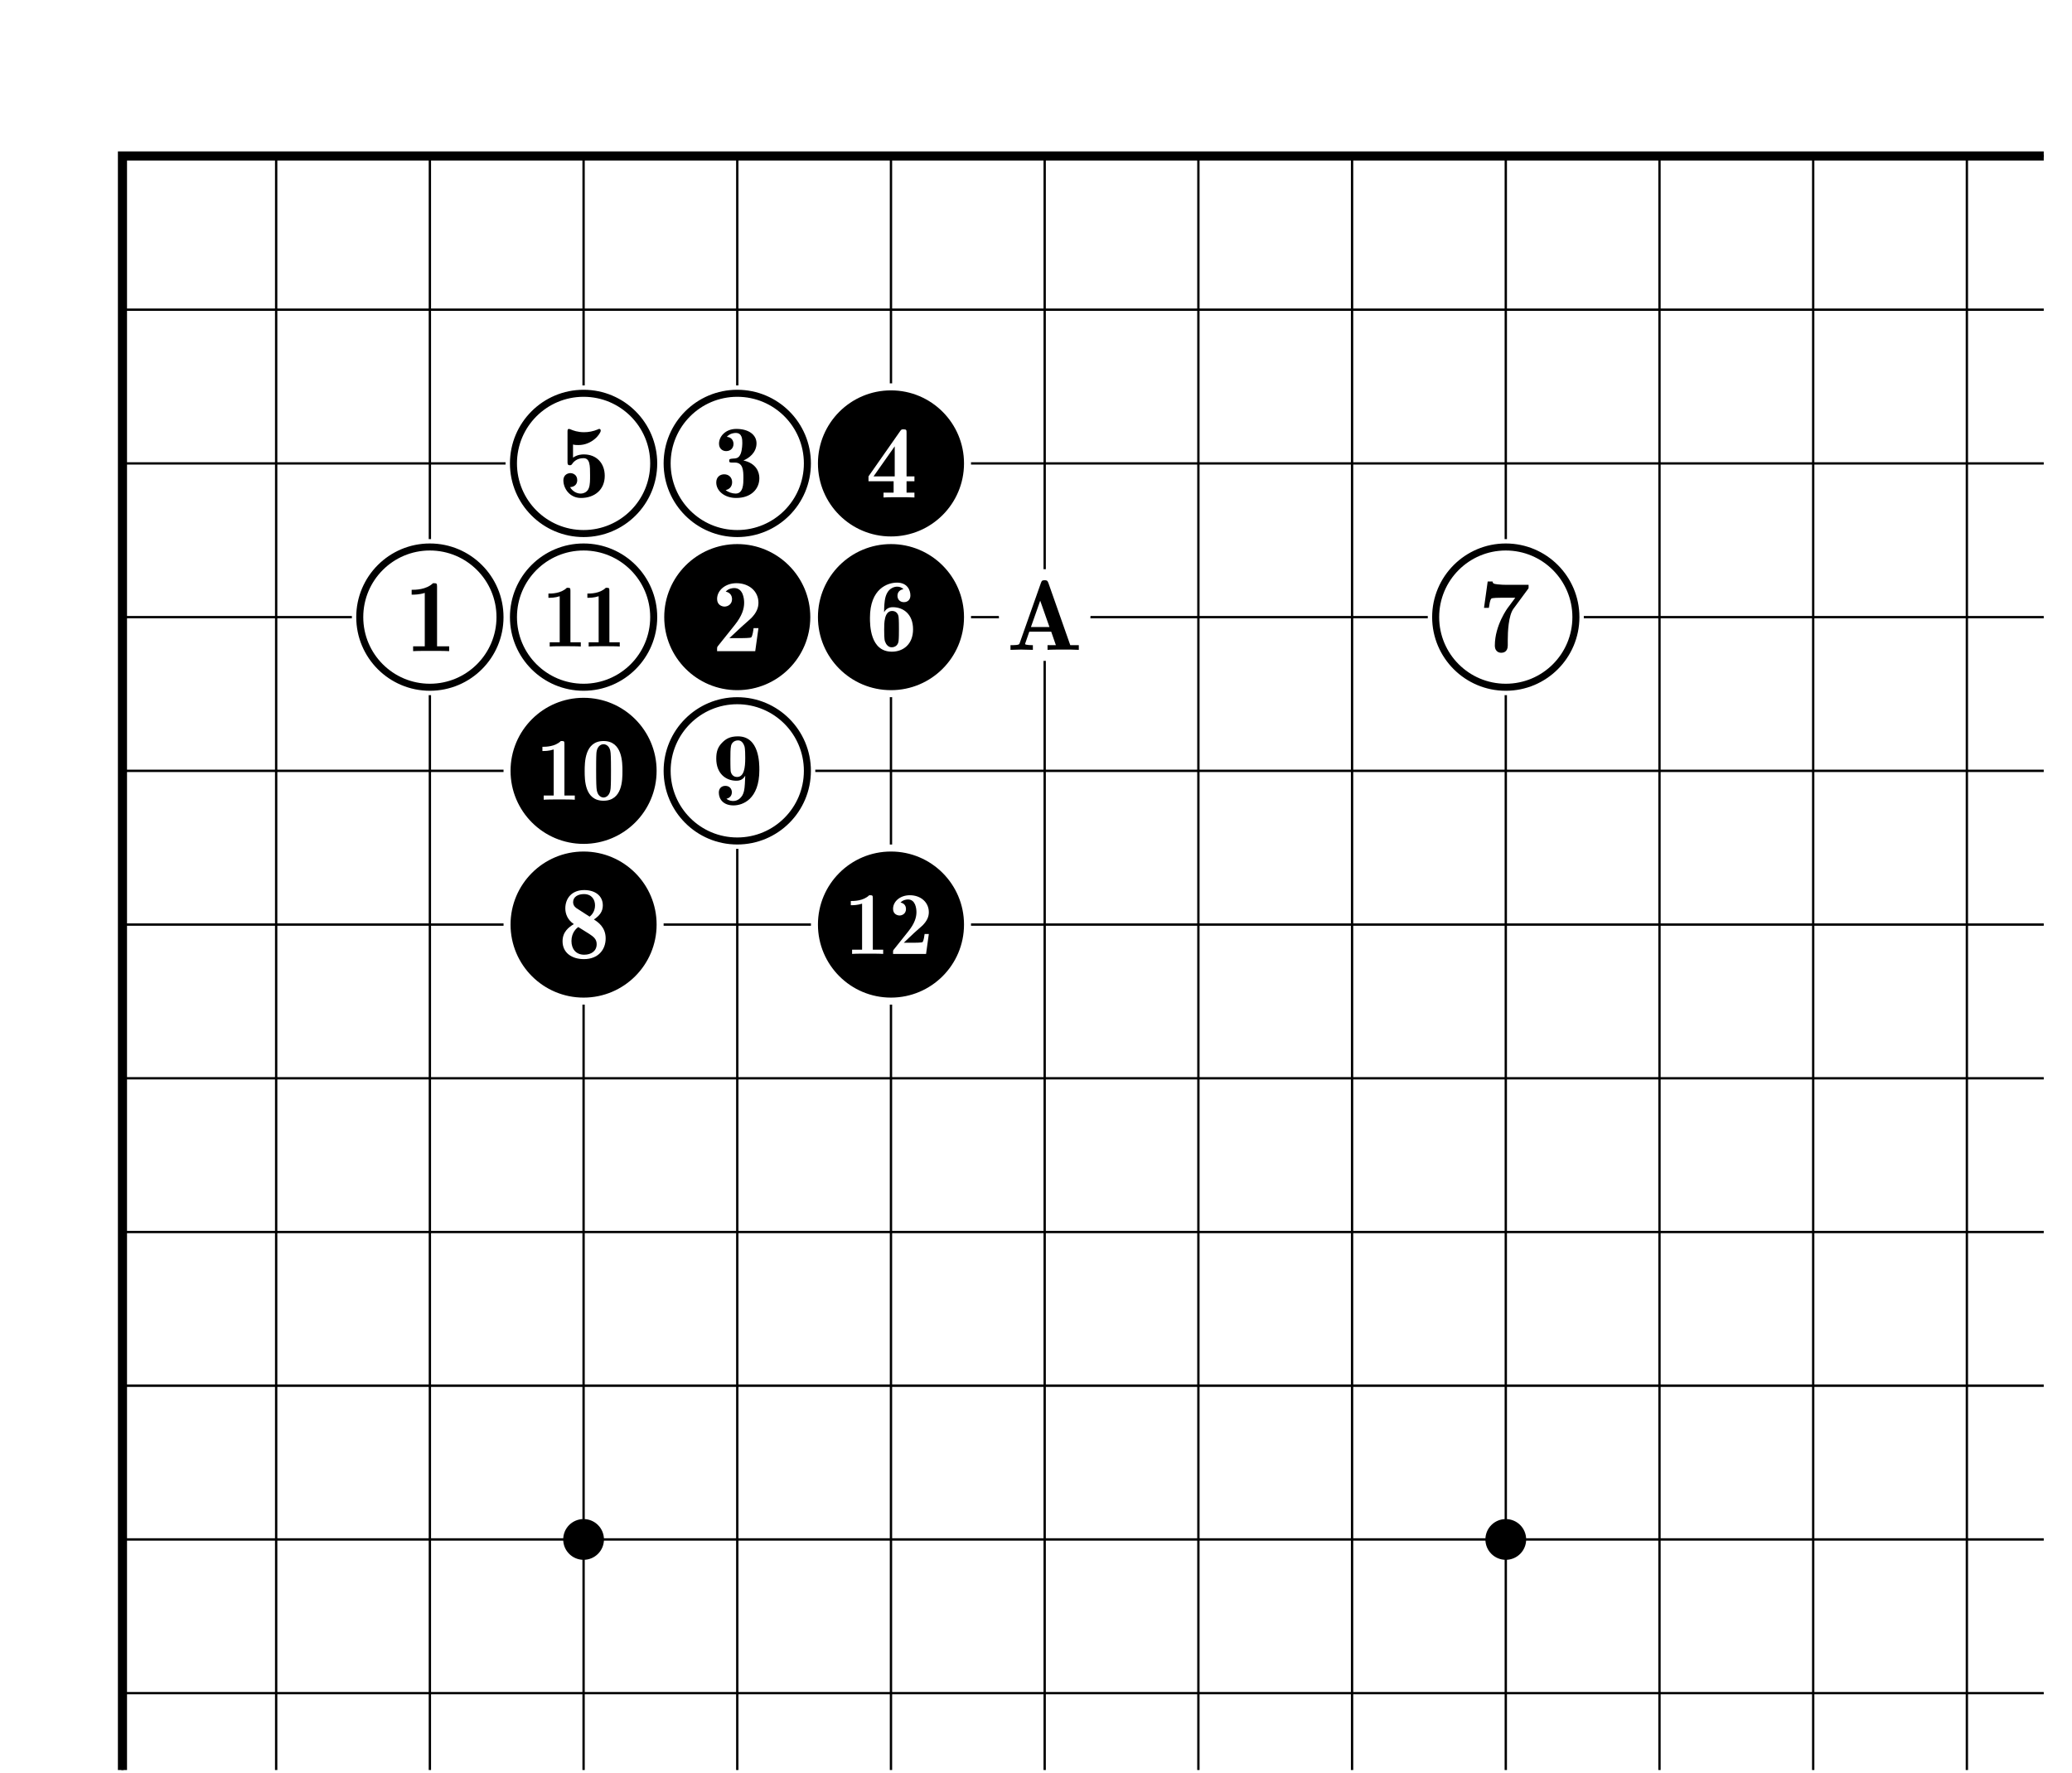
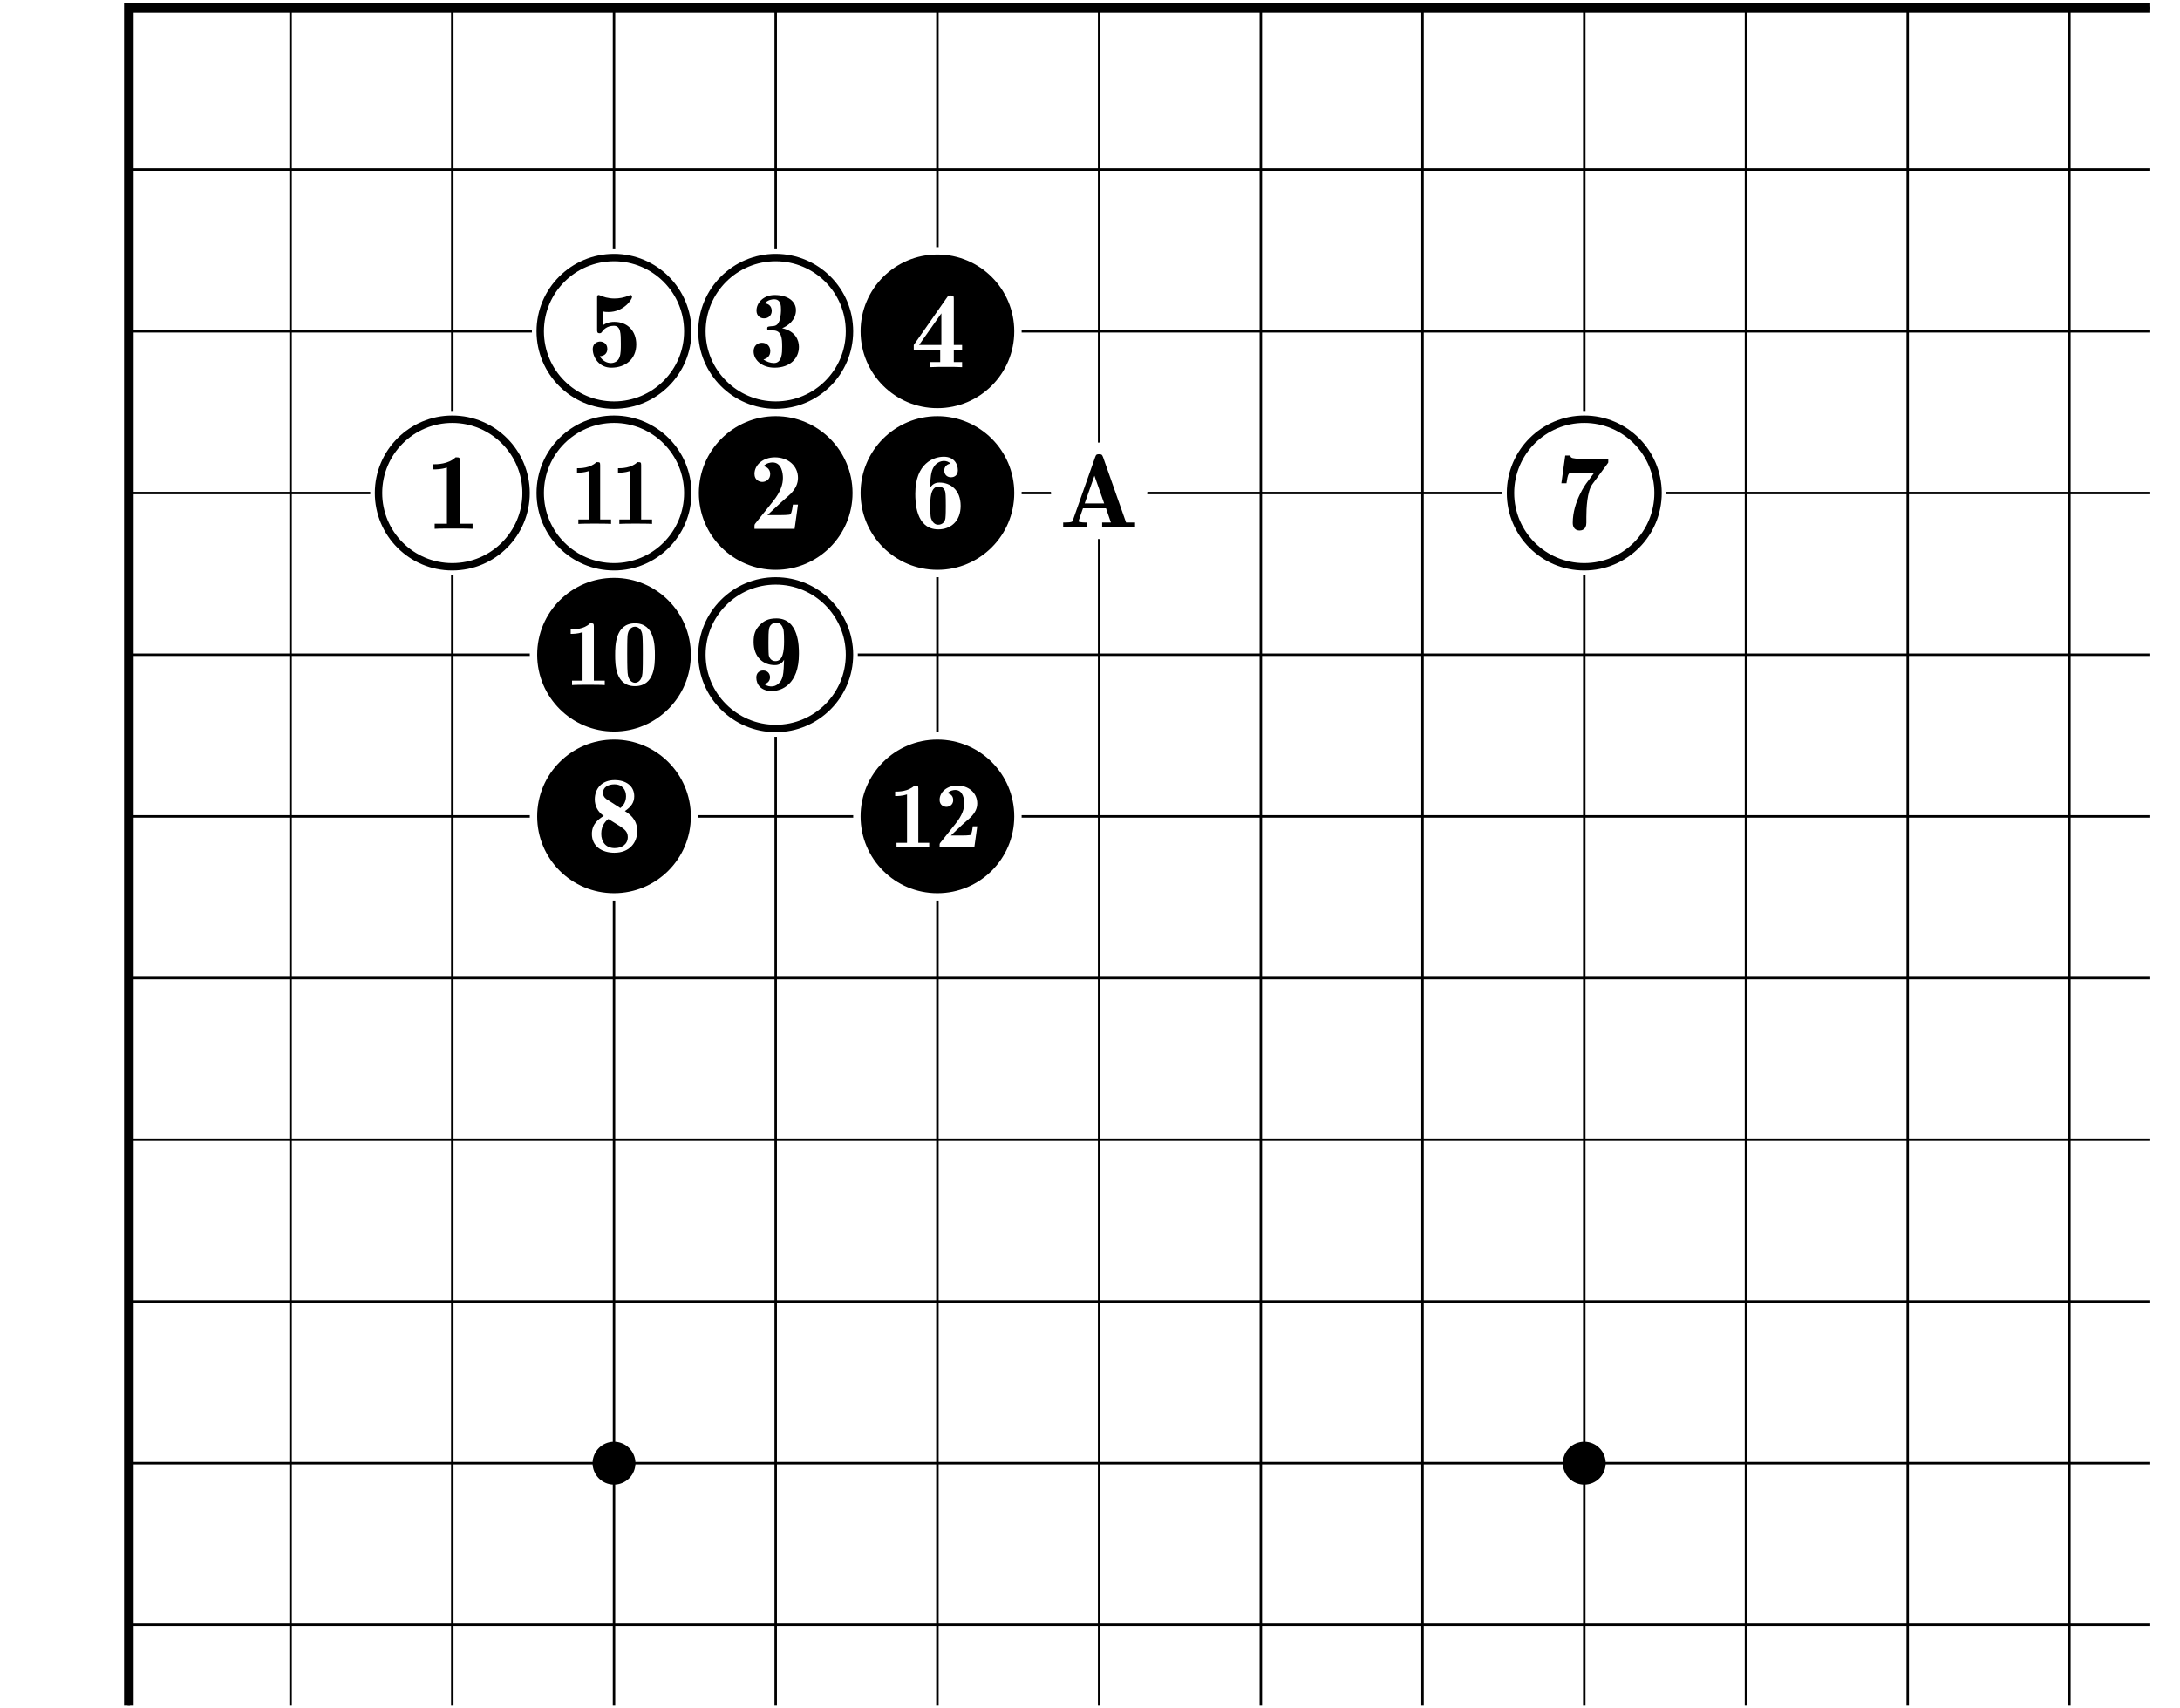
- <svg xmlns="http://www.w3.org/2000/svg" xmlns:xlink="http://www.w3.org/1999/xlink" width="353.065pt" height="301.984pt" viewBox="0 0 353.065 301.984">
+ <svg xmlns="http://www.w3.org/2000/svg" xmlns:xlink="http://www.w3.org/1999/xlink" width="353.065pt" height="276.555pt" viewBox="0 25.288 353.065 276.555">
  <defs>
    <g>
      <g id="glyph-0-0">
        <path d="M 7.047 0 L 7.047 -0.828 L 4.984 -0.828 L 4.984 -11.016 C 4.984 -11.578 4.906 -11.578 4.297 -11.578 C 3.125 -10.453 1.281 -10.453 0.656 -10.453 L 0.656 -9.625 C 1.109 -9.625 1.953 -9.625 2.891 -9.922 L 2.891 -0.828 L 0.906 -0.828 L 0.906 0 C 1.578 -0.047 3.188 -0.047 3.938 -0.047 C 4.703 -0.047 6.375 -0.047 7.047 0 Z M 7.047 0 " />
      </g>
      <g id="glyph-0-1">
        <path d="M 8.359 -3.578 C 8.359 -5.781 6.922 -7.234 4.812 -7.234 C 4.469 -7.234 3.734 -7.219 2.953 -6.688 L 2.953 -8.922 C 3.234 -8.844 3.344 -8.828 3.875 -8.828 C 6.281 -8.828 7.672 -10.812 7.672 -11.266 C 7.672 -11.391 7.641 -11.578 7.422 -11.578 C 7.375 -11.578 7.344 -11.578 7.203 -11.5 C 6.391 -11.156 5.578 -11.016 4.844 -11.016 C 3.766 -11.016 2.984 -11.297 2.5 -11.516 C 2.391 -11.547 2.328 -11.578 2.281 -11.578 C 2.016 -11.578 2.016 -11.359 2.016 -11.078 L 2.016 -5.984 C 2.016 -5.625 2.016 -5.391 2.422 -5.391 C 2.625 -5.391 2.688 -5.453 2.781 -5.578 C 2.969 -5.859 3.516 -6.594 4.734 -6.594 C 5.859 -6.594 5.859 -5.312 5.859 -3.672 C 5.859 -2.844 5.859 -2.062 5.656 -1.531 C 5.438 -0.844 4.797 -0.562 4.25 -0.562 C 3.625 -0.562 2.891 -0.906 2.453 -1.656 C 3.297 -1.703 3.672 -2.234 3.672 -2.844 C 3.672 -3.781 2.922 -4.047 2.5 -4.047 C 2.234 -4.047 1.312 -3.891 1.312 -2.812 C 1.312 -1.422 2.391 0.188 4.312 0.188 C 6.609 0.188 8.359 -1.203 8.359 -3.578 Z M 8.359 -3.578 " />
      </g>
      <g id="glyph-0-2">
        <path d="M 8.656 -3.344 C 8.656 -5.312 7.266 -6.172 6.656 -6.562 C 7.641 -7.234 8.172 -7.922 8.172 -8.969 C 8.172 -10.641 6.812 -11.578 5 -11.578 C 2.859 -11.578 1.781 -10.141 1.781 -8.453 C 1.781 -7.469 2.219 -6.453 3.234 -5.781 C 2.375 -5.25 1.312 -4.469 1.312 -2.859 C 1.312 -0.859 2.922 0.188 4.953 0.188 C 7.391 0.188 8.656 -1.422 8.656 -3.344 Z M 6.844 -8.969 C 6.844 -7.938 6.266 -7.312 5.922 -7.047 L 3.844 -8.391 C 3.641 -8.5 3.109 -8.844 3.109 -9.516 C 3.109 -10.453 3.984 -10.891 4.953 -10.891 C 6.297 -10.891 6.844 -9.938 6.844 -8.969 Z M 7.125 -2.359 C 7.125 -1.188 6.188 -0.562 5 -0.562 C 3.562 -0.562 2.828 -1.578 2.828 -2.891 C 2.828 -4.328 3.672 -5.047 3.984 -5.281 C 4.984 -4.641 5.016 -4.641 5.859 -4.109 C 6.531 -3.656 7.125 -3.266 7.125 -2.359 Z M 7.125 -2.359 " />
      </g>
      <g id="glyph-0-3">
        <path d="M 8.656 -3.188 C 8.656 -4.234 8.125 -5.719 5.938 -6.203 C 6.844 -6.562 8.172 -7.516 8.172 -9.125 C 8.172 -10.562 6.859 -11.578 4.734 -11.578 C 2.891 -11.578 1.781 -10.297 1.781 -9.062 C 1.781 -8.219 2.375 -7.797 3 -7.797 C 3.797 -7.797 4.25 -8.359 4.25 -9.016 C 4.25 -9.391 4.078 -10.141 3.109 -10.234 C 3.656 -10.828 4.344 -10.891 4.641 -10.891 C 5.734 -10.891 5.75 -9.797 5.75 -9.203 C 5.75 -9.078 5.75 -8.094 5.484 -7.375 C 5.172 -6.578 4.734 -6.547 4.078 -6.516 C 3.641 -6.469 3.516 -6.453 3.516 -6.156 C 3.516 -5.844 3.703 -5.844 4.016 -5.844 L 4.469 -5.844 C 5.875 -5.844 5.938 -4.531 5.938 -3.203 C 5.938 -2.25 5.938 -0.562 4.609 -0.562 C 4.031 -0.562 3.344 -0.797 2.906 -1.156 C 3.438 -1.25 4.016 -1.656 4.016 -2.5 C 4.016 -3.297 3.453 -3.844 2.672 -3.844 C 1.922 -3.844 1.312 -3.359 1.312 -2.453 C 1.312 -1.031 2.703 0.188 4.703 0.188 C 7.25 0.188 8.656 -1.344 8.656 -3.188 Z M 8.656 -3.188 " />
      </g>
      <g id="glyph-0-4">
        <path d="M 8.359 -3.922 L 7.531 -3.922 C 7.484 -3.5 7.359 -2.641 7.141 -2.359 C 7.062 -2.219 5.531 -2.219 5.531 -2.219 L 3.406 -2.219 C 3.891 -2.641 5.016 -3.75 5.5 -4.172 C 5.859 -4.516 6.781 -5.281 7.125 -5.625 C 8 -6.516 8.359 -7.344 8.359 -8.25 C 8.359 -10.188 6.781 -11.578 4.609 -11.578 C 2.734 -11.578 1.312 -10.375 1.312 -8.891 C 1.312 -7.859 2.156 -7.594 2.578 -7.594 C 3.141 -7.594 3.859 -7.984 3.859 -8.859 C 3.859 -9.594 3.391 -10.031 2.781 -10.141 C 3.25 -10.672 3.922 -10.75 4.234 -10.75 C 5.734 -10.75 5.922 -8.969 5.922 -8.25 C 5.922 -7.25 5.594 -6.031 4.281 -4.406 L 1.484 -0.906 C 1.312 -0.688 1.312 -0.656 1.312 -0.312 L 1.312 0 L 7.812 0 Z M 8.359 -3.922 " />
      </g>
      <g id="glyph-0-5">
        <path d="M 8.656 -5.844 C 8.656 -7 8.656 -11.578 5 -11.578 C 3.609 -11.578 2.922 -11.109 2.359 -10.547 C 1.562 -9.766 1.312 -8.953 1.312 -7.781 C 1.312 -5.234 2.938 -4.016 4.734 -4.016 C 5.016 -4.016 5.797 -4.031 6.25 -4.875 C 6.219 -4.422 6.219 -3.969 6.188 -3.5 C 6.125 -2.438 6.016 -1.984 5.75 -1.5 C 5.547 -1.188 5.062 -0.562 4.203 -0.562 C 4.047 -0.562 3.453 -0.578 3.047 -0.953 C 3.562 -1.047 3.969 -1.438 3.969 -2.047 C 3.969 -2.656 3.562 -3.141 2.859 -3.141 C 2.234 -3.141 1.75 -2.734 1.75 -2 C 1.75 -0.844 2.547 0.188 4.25 0.188 C 5.797 0.188 8.656 -0.828 8.656 -5.844 Z M 6.25 -7.891 C 6.25 -6.25 6.062 -4.656 4.859 -4.656 C 4.172 -4.656 3.844 -5.172 3.766 -5.656 C 3.719 -6.125 3.719 -7.406 3.719 -7.688 C 3.719 -8.547 3.719 -9.469 3.828 -9.938 C 3.891 -10.312 4.234 -10.891 5.047 -10.891 C 5.672 -10.891 5.984 -10.297 6.125 -9.859 C 6.141 -9.797 6.25 -9.5 6.25 -7.891 Z M 6.25 -7.891 " />
      </g>
      <g id="glyph-0-6">
        <path d="M 8.484 0 L 8.484 -0.828 L 7.141 -0.828 L 7.141 -2.766 L 8.484 -2.766 L 8.484 -3.594 L 7.141 -3.594 L 7.141 -11.031 C 7.141 -11.484 7.125 -11.609 6.641 -11.609 C 6.344 -11.609 6.266 -11.609 6.078 -11.344 L 0.656 -3.594 L 0.656 -2.766 L 4.938 -2.766 L 4.938 -0.828 L 3.219 -0.828 L 3.219 0 C 3.844 -0.047 5.281 -0.047 5.984 -0.047 C 6.703 -0.047 7.797 -0.047 8.484 0 Z M 5.125 -3.594 L 1.516 -3.594 L 5.125 -8.719 Z M 5.125 -3.594 " />
      </g>
      <g id="glyph-0-7">
        <path d="M 8.656 -3.625 C 8.656 -6.219 6.984 -7.391 5.219 -7.391 C 4.984 -7.391 4.188 -7.391 3.719 -6.531 C 3.719 -6.609 3.719 -7.688 3.844 -8.547 C 4.156 -10.703 5.531 -10.891 5.953 -10.891 C 6.328 -10.891 6.75 -10.766 7.016 -10.453 C 6.547 -10.406 6 -10.062 6 -9.344 C 6 -8.734 6.406 -8.25 7.094 -8.25 C 7.734 -8.25 8.203 -8.656 8.203 -9.391 C 8.203 -10.344 7.641 -11.578 5.922 -11.578 C 4.344 -11.578 1.312 -10.578 1.312 -5.594 C 1.312 -4.422 1.312 0.188 5.047 0.188 C 6.969 0.188 8.656 -1.062 8.656 -3.625 Z M 6.25 -3.703 C 6.25 -3.031 6.25 -2.156 6.188 -1.625 C 6.109 -0.969 5.656 -0.562 5 -0.562 C 4.422 -0.562 4.047 -1.062 3.875 -1.562 C 3.734 -1.922 3.734 -3 3.734 -3.609 C 3.734 -4.656 3.734 -6.75 5.094 -6.75 C 5.75 -6.75 6.125 -6.281 6.188 -5.734 C 6.25 -5.266 6.25 -4.109 6.25 -3.703 Z M 6.25 -3.703 " />
      </g>
      <g id="glyph-0-8">
        <path d="M 8.25 -10.906 L 8.25 -11.391 L 4.391 -11.391 C 4.188 -11.391 3.438 -11.406 2.969 -11.469 C 2.188 -11.547 2.156 -11.688 2.109 -11.953 L 1.281 -11.953 L 0.656 -7.469 L 1.484 -7.469 C 1.578 -8.062 1.656 -8.75 1.891 -9.031 C 1.984 -9.188 3.359 -9.188 3.609 -9.188 L 5.984 -9.188 L 4.766 -7.547 C 4.703 -7.484 2.5 -4.516 2.5 -1.062 C 2.5 0.188 3.469 0.188 3.594 0.188 C 3.875 0.188 4.703 0.109 4.703 -1.062 L 4.703 -2 C 4.703 -3.328 4.812 -6.141 5.672 -7.312 L 8.078 -10.578 C 8.25 -10.766 8.25 -10.812 8.25 -10.906 Z M 8.25 -10.906 " />
      </g>
      <g id="glyph-1-0">
        <path d="M 6.078 0 L 6.078 -0.719 L 4.312 -0.719 L 4.312 -9.516 C 4.312 -10 4.234 -10 3.703 -10 C 2.703 -9.016 1.094 -9.016 0.562 -9.016 L 0.562 -8.297 C 0.969 -8.297 1.672 -8.297 2.484 -8.562 L 2.484 -0.719 L 0.781 -0.719 L 0.781 0 C 1.359 -0.047 2.75 -0.047 3.406 -0.047 C 4.062 -0.047 5.5 -0.047 6.078 0 Z M 6.078 0 " />
      </g>
      <g id="glyph-1-1">
        <path d="M 7.562 -4.875 C 7.562 -6.312 7.562 -10 4.344 -10 C 1.125 -10 1.125 -6.344 1.125 -4.875 C 1.125 -3.406 1.125 0.172 4.328 0.172 C 7.562 0.172 7.562 -3.391 7.562 -4.875 Z M 5.609 -5.047 C 5.609 -4.047 5.609 -2.656 5.547 -1.922 C 5.438 -0.594 4.656 -0.375 4.344 -0.375 C 4.062 -0.375 3.234 -0.547 3.141 -2 C 3.078 -2.781 3.078 -4.531 3.078 -5.031 C 3.078 -5.703 3.078 -7.281 3.125 -7.938 C 3.25 -9.406 4.188 -9.453 4.328 -9.453 C 4.734 -9.453 5.453 -9.188 5.547 -7.953 C 5.609 -7.266 5.609 -5.594 5.609 -5.047 Z M 5.609 -5.047 " />
      </g>
      <g id="glyph-1-2">
        <path d="M 7.219 -3.391 L 6.5 -3.391 C 6.453 -3.016 6.344 -2.281 6.172 -2.031 C 6.094 -1.906 4.781 -1.906 4.781 -1.906 L 2.953 -1.906 C 3.359 -2.281 4.328 -3.234 4.75 -3.609 C 5.047 -3.891 5.844 -4.562 6.156 -4.859 C 6.906 -5.625 7.219 -6.328 7.219 -7.109 C 7.219 -8.797 5.844 -10 3.984 -10 C 2.359 -10 1.125 -8.969 1.125 -7.672 C 1.125 -6.781 1.859 -6.547 2.234 -6.547 C 2.719 -6.547 3.328 -6.891 3.328 -7.641 C 3.328 -8.281 2.938 -8.656 2.391 -8.75 C 2.812 -9.203 3.391 -9.281 3.656 -9.281 C 4.953 -9.281 5.109 -7.734 5.109 -7.109 C 5.109 -6.266 4.828 -5.203 3.688 -3.797 L 1.281 -0.781 C 1.125 -0.594 1.125 -0.562 1.125 -0.281 L 1.125 0 L 6.75 0 Z M 7.219 -3.391 " />
      </g>
      <g id="glyph-2-0">
        <path d="M 12.234 0 L 12.234 -0.797 L 10.781 -0.797 L 7.047 -11.406 C 6.891 -11.844 6.719 -11.859 6.422 -11.859 C 6.109 -11.859 5.922 -11.859 5.781 -11.406 L 2.172 -1.188 C 2.094 -0.938 2.078 -0.891 1.578 -0.828 C 1.234 -0.797 0.844 -0.797 0.594 -0.797 L 0.594 0 L 2.391 -0.047 L 4.406 0 L 4.406 -0.797 C 4.266 -0.797 3.078 -0.797 3.078 -1 L 3.141 -1.203 L 3.797 -3.094 L 7.531 -3.094 L 8.328 -0.797 L 6.906 -0.797 L 6.906 0 C 7.531 -0.047 9 -0.047 9.688 -0.047 C 10.344 -0.047 11.625 -0.047 12.234 0 Z M 7.234 -3.891 L 4.078 -3.891 L 5.656 -8.375 Z M 7.234 -3.891 " />
      </g>
    </g>
    <clipPath id="clip-0">
      <path clip-rule="nonzero" d="M 19 24 L 348.25 24 L 348.25 301.574 L 19 301.574 Z M 19 24 " />
    </clipPath>
    <clipPath id="clip-1">
      <path clip-rule="nonzero" d="M 20 26 L 348.25 26 L 348.25 301.574 L 20 301.574 Z M 20 26 " />
    </clipPath>
    <clipPath id="clip-2">
      <path clip-rule="nonzero" d="M 19 25 L 348.25 25 L 348.25 301.574 L 19 301.574 Z M 19 25 " />
    </clipPath>
  </defs>
  <g clip-path="url(#clip-0)">
    <path fill="none" stroke-width="0.12" stroke-linecap="butt" stroke-linejoin="miter" stroke="rgb(0%, 0%, 0%)" stroke-opacity="1" stroke-dasharray="0 1.993" stroke-miterlimit="10" d="M -0.002 -0.001 L 472.684 472.681 " transform="matrix(0.997359, 0, 0, -0.997359, 20.86874, 498.003)" />
  </g>
  <g clip-path="url(#clip-1)">
    <path fill="none" stroke-width="0.399" stroke-linecap="butt" stroke-linejoin="miter" stroke="rgb(0%, 0%, 0%)" stroke-opacity="1" stroke-miterlimit="10" d="M -0.002 -0.001 L 472.684 -0.001 M -0.002 26.26 L 472.684 26.26 M -0.002 52.521 L 472.684 52.521 M -0.002 78.778 L 472.684 78.778 M -0.002 105.038 L 472.684 105.038 M -0.002 131.299 L 472.684 131.299 M -0.002 157.56 L 472.684 157.56 M -0.002 183.821 L 472.684 183.821 M -0.002 210.077 L 472.684 210.077 M -0.002 236.338 L 472.684 236.338 M -0.002 262.599 L 472.684 262.599 M -0.002 288.86 L 472.684 288.86 M -0.002 315.117 L 472.684 315.117 M -0.002 341.377 L 472.684 341.377 M -0.002 367.638 L 472.684 367.638 M -0.002 393.899 L 472.684 393.899 M -0.002 420.156 L 472.684 420.156 M -0.002 446.417 L 472.684 446.417 M -0.002 472.677 L 472.684 472.677 M -0.002 -0.001 L -0.002 472.681 M 26.259 -0.001 L 26.259 472.681 M 52.52 -0.001 L 52.52 472.681 M 78.781 -0.001 L 78.781 472.681 M 105.038 -0.001 L 105.038 472.681 M 131.298 -0.001 L 131.298 472.681 M 157.559 -0.001 L 157.559 472.681 M 183.82 -0.001 L 183.82 472.681 M 210.077 -0.001 L 210.077 472.681 M 236.338 -0.001 L 236.338 472.681 M 262.598 -0.001 L 262.598 472.681 M 288.859 -0.001 L 288.859 472.681 M 315.116 -0.001 L 315.116 472.681 M 341.377 -0.001 L 341.377 472.681 M 367.637 -0.001 L 367.637 472.681 M 393.898 -0.001 L 393.898 472.681 M 420.155 -0.001 L 420.155 472.681 M 446.416 -0.001 L 446.416 472.681 M 472.677 -0.001 L 472.677 472.681 " transform="matrix(0.997359, 0, 0, -0.997359, 20.86874, 498.003)" />
  </g>
  <g clip-path="url(#clip-2)">
    <path fill="none" stroke-width="1.559" stroke-linecap="square" stroke-linejoin="miter" stroke="rgb(0%, 0%, 0%)" stroke-opacity="1" stroke-miterlimit="10" d="M -0.002 -0.001 L 472.684 -0.001 M -0.002 472.673 L 472.684 472.673 M -0.002 -0.001 L -0.002 472.681 M 472.673 -0.001 L 472.673 472.681 " transform="matrix(0.997359, 0, 0, -0.997359, 20.86874, 498.003)" />
  </g>
  <path fill-rule="nonzero" fill="rgb(0%, 0%, 0%)" fill-opacity="1" stroke-width="0.399" stroke-linecap="butt" stroke-linejoin="miter" stroke="rgb(0%, 0%, 0%)" stroke-opacity="1" stroke-miterlimit="10" d="M 239.62 236.338 C 239.62 238.152 238.151 239.62 236.338 239.62 C 234.524 239.62 233.055 238.152 233.055 236.338 C 233.055 234.525 234.524 233.056 236.338 233.056 C 238.151 233.056 239.62 234.525 239.62 236.338 Z M 239.62 236.338 " transform="matrix(0.997359, 0, 0, -0.997359, 20.86874, 498.003)" />
  <path fill-rule="nonzero" fill="rgb(0%, 0%, 0%)" fill-opacity="1" stroke-width="0.399" stroke-linecap="butt" stroke-linejoin="miter" stroke="rgb(0%, 0%, 0%)" stroke-opacity="1" stroke-miterlimit="10" d="M 82.063 393.899 C 82.063 395.708 80.59 397.181 78.781 397.181 C 76.967 397.181 75.499 395.708 75.499 393.899 C 75.499 392.086 76.967 390.617 78.781 390.617 C 80.59 390.617 82.063 392.086 82.063 393.899 Z M 82.063 393.899 " transform="matrix(0.997359, 0, 0, -0.997359, 20.86874, 498.003)" />
  <path fill-rule="nonzero" fill="rgb(0%, 0%, 0%)" fill-opacity="1" stroke-width="0.399" stroke-linecap="butt" stroke-linejoin="miter" stroke="rgb(0%, 0%, 0%)" stroke-opacity="1" stroke-miterlimit="10" d="M 82.063 393.899 C 82.063 395.708 80.59 397.181 78.781 397.181 C 76.967 397.181 75.499 395.708 75.499 393.899 C 75.499 392.086 76.967 390.617 78.781 390.617 C 80.59 390.617 82.063 392.086 82.063 393.899 Z M 82.063 393.899 " transform="matrix(0.997359, 0, 0, -0.997359, 20.86874, 498.003)" />
  <path fill-rule="nonzero" fill="rgb(0%, 0%, 0%)" fill-opacity="1" stroke-width="0.399" stroke-linecap="butt" stroke-linejoin="miter" stroke="rgb(0%, 0%, 0%)" stroke-opacity="1" stroke-miterlimit="10" d="M 82.063 236.338 C 82.063 238.152 80.59 239.62 78.781 239.62 C 76.967 239.62 75.499 238.152 75.499 236.338 C 75.499 234.525 76.967 233.056 78.781 233.056 C 80.59 233.056 82.063 234.525 82.063 236.338 Z M 82.063 236.338 " transform="matrix(0.997359, 0, 0, -0.997359, 20.86874, 498.003)" />
  <path fill-rule="nonzero" fill="rgb(0%, 0%, 0%)" fill-opacity="1" stroke-width="0.399" stroke-linecap="butt" stroke-linejoin="miter" stroke="rgb(0%, 0%, 0%)" stroke-opacity="1" stroke-miterlimit="10" d="M 239.62 393.899 C 239.62 395.708 238.151 397.181 236.338 397.181 C 234.524 397.181 233.055 395.708 233.055 393.899 C 233.055 392.086 234.524 390.617 236.338 390.617 C 238.151 390.617 239.62 392.086 239.62 393.899 Z M 239.62 393.899 " transform="matrix(0.997359, 0, 0, -0.997359, 20.86874, 498.003)" />
  <path fill-rule="nonzero" fill="rgb(100%, 100%, 100%)" fill-opacity="1" stroke-width="0.399" stroke-linecap="butt" stroke-linejoin="miter" stroke="rgb(100%, 100%, 100%)" stroke-opacity="1" stroke-miterlimit="10" d="M 118.17 393.899 C 118.17 401.149 112.291 407.027 105.038 407.027 C 97.788 407.027 91.909 401.149 91.909 393.899 C 91.909 386.645 97.788 380.767 105.038 380.767 C 112.291 380.767 118.17 386.645 118.17 393.899 Z M 118.17 393.899 " transform="matrix(0.997359, 0, 0, -0.997359, 20.86874, 498.003)" />
  <path fill-rule="nonzero" fill="rgb(0%, 0%, 0%)" fill-opacity="1" stroke-width="1.2" stroke-linecap="butt" stroke-linejoin="miter" stroke="rgb(100%, 100%, 100%)" stroke-opacity="1" stroke-miterlimit="10" d="M 118.115 393.899 C 118.115 401.121 112.26 406.976 105.038 406.976 C 97.815 406.976 91.96 401.121 91.96 393.899 C 91.96 386.673 97.815 380.821 105.038 380.821 C 112.26 380.821 118.115 386.673 118.115 393.899 Z M 118.115 393.899 " transform="matrix(0.997359, 0, 0, -0.997359, 20.86874, 498.003)" />
  <path fill-rule="nonzero" fill="rgb(100%, 100%, 100%)" fill-opacity="1" stroke-width="0.399" stroke-linecap="butt" stroke-linejoin="miter" stroke="rgb(100%, 100%, 100%)" stroke-opacity="1" stroke-miterlimit="10" d="M 144.427 420.156 C 144.427 427.409 138.552 433.288 131.298 433.288 C 124.049 433.288 118.17 427.409 118.17 420.156 C 118.17 412.906 124.049 407.027 131.298 407.027 C 138.552 407.027 144.427 412.906 144.427 420.156 Z M 144.427 420.156 " transform="matrix(0.997359, 0, 0, -0.997359, 20.86874, 498.003)" />
  <path fill-rule="nonzero" fill="rgb(0%, 0%, 0%)" fill-opacity="1" stroke-width="1.2" stroke-linecap="butt" stroke-linejoin="miter" stroke="rgb(100%, 100%, 100%)" stroke-opacity="1" stroke-miterlimit="10" d="M 144.376 420.156 C 144.376 427.378 138.521 433.233 131.298 433.233 C 124.076 433.233 118.221 427.378 118.221 420.156 C 118.221 412.934 124.076 407.078 131.298 407.078 C 138.521 407.078 144.376 412.934 144.376 420.156 Z M 144.376 420.156 " transform="matrix(0.997359, 0, 0, -0.997359, 20.86874, 498.003)" />
  <path fill-rule="nonzero" fill="rgb(100%, 100%, 100%)" fill-opacity="1" stroke-width="0.399" stroke-linecap="butt" stroke-linejoin="miter" stroke="rgb(100%, 100%, 100%)" stroke-opacity="1" stroke-miterlimit="10" d="M 91.909 341.377 C 91.909 348.631 86.03 354.506 78.781 354.506 C 71.527 354.506 65.648 348.631 65.648 341.377 C 65.648 334.128 71.527 328.249 78.781 328.249 C 86.03 328.249 91.909 334.128 91.909 341.377 Z M 91.909 341.377 " transform="matrix(0.997359, 0, 0, -0.997359, 20.86874, 498.003)" />
  <path fill-rule="nonzero" fill="rgb(0%, 0%, 0%)" fill-opacity="1" stroke-width="1.2" stroke-linecap="butt" stroke-linejoin="miter" stroke="rgb(100%, 100%, 100%)" stroke-opacity="1" stroke-miterlimit="10" d="M 91.858 341.377 C 91.858 348.6 86.003 354.455 78.781 354.455 C 71.559 354.455 65.703 348.6 65.703 341.377 C 65.703 334.155 71.559 328.3 78.781 328.3 C 86.003 328.3 91.858 334.155 91.858 341.377 Z M 91.858 341.377 " transform="matrix(0.997359, 0, 0, -0.997359, 20.86874, 498.003)" />
  <path fill-rule="nonzero" fill="rgb(100%, 100%, 100%)" fill-opacity="1" stroke-width="0.399" stroke-linecap="butt" stroke-linejoin="miter" stroke="rgb(100%, 100%, 100%)" stroke-opacity="1" stroke-miterlimit="10" d="M 144.427 393.899 C 144.427 401.149 138.552 407.027 131.298 407.027 C 124.049 407.027 118.17 401.149 118.17 393.899 C 118.17 386.645 124.049 380.767 131.298 380.767 C 138.552 380.767 144.427 386.645 144.427 393.899 Z M 144.427 393.899 " transform="matrix(0.997359, 0, 0, -0.997359, 20.86874, 498.003)" />
  <path fill-rule="nonzero" fill="rgb(0%, 0%, 0%)" fill-opacity="1" stroke-width="1.2" stroke-linecap="butt" stroke-linejoin="miter" stroke="rgb(100%, 100%, 100%)" stroke-opacity="1" stroke-miterlimit="10" d="M 144.376 393.899 C 144.376 401.121 138.521 406.976 131.298 406.976 C 124.076 406.976 118.221 401.121 118.221 393.899 C 118.221 386.673 124.076 380.821 131.298 380.821 C 138.521 380.821 144.376 386.673 144.376 393.899 Z M 144.376 393.899 " transform="matrix(0.997359, 0, 0, -0.997359, 20.86874, 498.003)" />
  <path fill-rule="nonzero" fill="rgb(100%, 100%, 100%)" fill-opacity="1" stroke-width="0.399" stroke-linecap="butt" stroke-linejoin="miter" stroke="rgb(100%, 100%, 100%)" stroke-opacity="1" stroke-miterlimit="10" d="M 91.909 367.638 C 91.909 374.888 86.03 380.767 78.781 380.767 C 71.527 380.767 65.648 374.888 65.648 367.638 C 65.648 360.385 71.527 354.506 78.781 354.506 C 86.03 354.506 91.909 360.385 91.909 367.638 Z M 91.909 367.638 " transform="matrix(0.997359, 0, 0, -0.997359, 20.86874, 498.003)" />
  <path fill-rule="nonzero" fill="rgb(0%, 0%, 0%)" fill-opacity="1" stroke-width="1.2" stroke-linecap="butt" stroke-linejoin="miter" stroke="rgb(100%, 100%, 100%)" stroke-opacity="1" stroke-miterlimit="10" d="M 91.858 367.638 C 91.858 374.86 86.003 380.716 78.781 380.716 C 71.559 380.716 65.703 374.86 65.703 367.638 C 65.703 360.416 71.559 354.561 78.781 354.561 C 86.003 354.561 91.858 360.416 91.858 367.638 Z M 91.858 367.638 " transform="matrix(0.997359, 0, 0, -0.997359, 20.86874, 498.003)" />
  <path fill-rule="nonzero" fill="rgb(100%, 100%, 100%)" fill-opacity="1" stroke-width="0.399" stroke-linecap="butt" stroke-linejoin="miter" stroke="rgb(100%, 100%, 100%)" stroke-opacity="1" stroke-miterlimit="10" d="M 144.427 341.377 C 144.427 348.631 138.552 354.506 131.298 354.506 C 124.049 354.506 118.17 348.631 118.17 341.377 C 118.17 334.128 124.049 328.249 131.298 328.249 C 138.552 328.249 144.427 334.128 144.427 341.377 Z M 144.427 341.377 " transform="matrix(0.997359, 0, 0, -0.997359, 20.86874, 498.003)" />
  <path fill-rule="nonzero" fill="rgb(0%, 0%, 0%)" fill-opacity="1" stroke-width="1.2" stroke-linecap="butt" stroke-linejoin="miter" stroke="rgb(100%, 100%, 100%)" stroke-opacity="1" stroke-miterlimit="10" d="M 144.376 341.377 C 144.376 348.6 138.521 354.455 131.298 354.455 C 124.076 354.455 118.221 348.6 118.221 341.377 C 118.221 334.155 124.076 328.3 131.298 328.3 C 138.521 328.3 144.376 334.155 144.376 341.377 Z M 144.376 341.377 " transform="matrix(0.997359, 0, 0, -0.997359, 20.86874, 498.003)" />
  <path fill-rule="nonzero" fill="rgb(100%, 100%, 100%)" fill-opacity="1" stroke-width="0.399" stroke-linecap="butt" stroke-linejoin="miter" stroke="rgb(100%, 100%, 100%)" stroke-opacity="1" stroke-miterlimit="10" d="M 65.648 393.899 C 65.648 401.149 59.77 407.027 52.52 407.027 C 45.266 407.027 39.392 401.149 39.392 393.899 C 39.392 386.645 45.266 380.767 52.52 380.767 C 59.77 380.767 65.648 386.645 65.648 393.899 Z M 65.648 393.899 " transform="matrix(0.997359, 0, 0, -0.997359, 20.86874, 498.003)" />
  <path fill-rule="nonzero" fill="rgb(100%, 100%, 100%)" fill-opacity="1" stroke-width="1.2" stroke-linecap="butt" stroke-linejoin="miter" stroke="rgb(0%, 0%, 0%)" stroke-opacity="1" stroke-miterlimit="10" d="M 64.501 393.899 C 64.501 400.514 59.135 405.88 52.52 405.88 C 45.901 405.88 40.539 400.514 40.539 393.899 C 40.539 387.28 45.901 381.918 52.52 381.918 C 59.135 381.918 64.501 387.28 64.501 393.899 Z M 64.501 393.899 " transform="matrix(0.997359, 0, 0, -0.997359, 20.86874, 498.003)" />
  <path fill-rule="nonzero" fill="rgb(100%, 100%, 100%)" fill-opacity="1" stroke-width="0.399" stroke-linecap="butt" stroke-linejoin="miter" stroke="rgb(100%, 100%, 100%)" stroke-opacity="1" stroke-miterlimit="10" d="M 91.909 420.156 C 91.909 427.409 86.03 433.288 78.781 433.288 C 71.527 433.288 65.648 427.409 65.648 420.156 C 65.648 412.906 71.527 407.027 78.781 407.027 C 86.03 407.027 91.909 412.906 91.909 420.156 Z M 91.909 420.156 " transform="matrix(0.997359, 0, 0, -0.997359, 20.86874, 498.003)" />
  <path fill-rule="nonzero" fill="rgb(100%, 100%, 100%)" fill-opacity="1" stroke-width="1.2" stroke-linecap="butt" stroke-linejoin="miter" stroke="rgb(0%, 0%, 0%)" stroke-opacity="1" stroke-miterlimit="10" d="M 90.762 420.156 C 90.762 426.775 85.396 432.137 78.781 432.137 C 72.162 432.137 66.8 426.775 66.8 420.156 C 66.8 413.541 72.162 408.175 78.781 408.175 C 85.396 408.175 90.762 413.541 90.762 420.156 Z M 90.762 420.156 " transform="matrix(0.997359, 0, 0, -0.997359, 20.86874, 498.003)" />
  <path fill-rule="nonzero" fill="rgb(100%, 100%, 100%)" fill-opacity="1" stroke-width="0.399" stroke-linecap="butt" stroke-linejoin="miter" stroke="rgb(100%, 100%, 100%)" stroke-opacity="1" stroke-miterlimit="10" d="M 118.17 420.156 C 118.17 427.409 112.291 433.288 105.038 433.288 C 97.788 433.288 91.909 427.409 91.909 420.156 C 91.909 412.906 97.788 407.027 105.038 407.027 C 112.291 407.027 118.17 412.906 118.17 420.156 Z M 118.17 420.156 " transform="matrix(0.997359, 0, 0, -0.997359, 20.86874, 498.003)" />
  <path fill-rule="nonzero" fill="rgb(100%, 100%, 100%)" fill-opacity="1" stroke-width="1.2" stroke-linecap="butt" stroke-linejoin="miter" stroke="rgb(0%, 0%, 0%)" stroke-opacity="1" stroke-miterlimit="10" d="M 117.018 420.156 C 117.018 426.775 111.657 432.137 105.038 432.137 C 98.422 432.137 93.057 426.775 93.057 420.156 C 93.057 413.541 98.422 408.175 105.038 408.175 C 111.657 408.175 117.018 413.541 117.018 420.156 Z M 117.018 420.156 " transform="matrix(0.997359, 0, 0, -0.997359, 20.86874, 498.003)" />
  <path fill-rule="nonzero" fill="rgb(100%, 100%, 100%)" fill-opacity="1" stroke-width="0.399" stroke-linecap="butt" stroke-linejoin="miter" stroke="rgb(100%, 100%, 100%)" stroke-opacity="1" stroke-miterlimit="10" d="M 249.47 393.899 C 249.47 401.149 243.591 407.027 236.338 407.027 C 229.088 407.027 223.209 401.149 223.209 393.899 C 223.209 386.645 229.088 380.767 236.338 380.767 C 243.591 380.767 249.47 386.645 249.47 393.899 Z M 249.47 393.899 " transform="matrix(0.997359, 0, 0, -0.997359, 20.86874, 498.003)" />
  <path fill-rule="nonzero" fill="rgb(100%, 100%, 100%)" fill-opacity="1" stroke-width="1.2" stroke-linecap="butt" stroke-linejoin="miter" stroke="rgb(0%, 0%, 0%)" stroke-opacity="1" stroke-miterlimit="10" d="M 248.318 393.899 C 248.318 400.514 242.957 405.88 236.338 405.88 C 229.722 405.88 224.357 400.514 224.357 393.899 C 224.357 387.28 229.722 381.918 236.338 381.918 C 242.957 381.918 248.318 387.28 248.318 393.899 Z M 248.318 393.899 " transform="matrix(0.997359, 0, 0, -0.997359, 20.86874, 498.003)" />
  <path fill-rule="nonzero" fill="rgb(100%, 100%, 100%)" fill-opacity="1" stroke-width="0.399" stroke-linecap="butt" stroke-linejoin="miter" stroke="rgb(100%, 100%, 100%)" stroke-opacity="1" stroke-miterlimit="10" d="M 118.17 367.638 C 118.17 374.888 112.291 380.767 105.038 380.767 C 97.788 380.767 91.909 374.888 91.909 367.638 C 91.909 360.385 97.788 354.506 105.038 354.506 C 112.291 354.506 118.17 360.385 118.17 367.638 Z M 118.17 367.638 " transform="matrix(0.997359, 0, 0, -0.997359, 20.86874, 498.003)" />
  <path fill-rule="nonzero" fill="rgb(100%, 100%, 100%)" fill-opacity="1" stroke-width="1.2" stroke-linecap="butt" stroke-linejoin="miter" stroke="rgb(0%, 0%, 0%)" stroke-opacity="1" stroke-miterlimit="10" d="M 117.018 367.638 C 117.018 374.253 111.657 379.619 105.038 379.619 C 98.422 379.619 93.057 374.253 93.057 367.638 C 93.057 361.019 98.422 355.657 105.038 355.657 C 111.657 355.657 117.018 361.019 117.018 367.638 Z M 117.018 367.638 " transform="matrix(0.997359, 0, 0, -0.997359, 20.86874, 498.003)" />
  <path fill-rule="nonzero" fill="rgb(100%, 100%, 100%)" fill-opacity="1" stroke-width="0.399" stroke-linecap="butt" stroke-linejoin="miter" stroke="rgb(100%, 100%, 100%)" stroke-opacity="1" stroke-miterlimit="10" d="M 91.909 393.899 C 91.909 401.149 86.03 407.027 78.781 407.027 C 71.527 407.027 65.648 401.149 65.648 393.899 C 65.648 386.645 71.527 380.767 78.781 380.767 C 86.03 380.767 91.909 386.645 91.909 393.899 Z M 91.909 393.899 " transform="matrix(0.997359, 0, 0, -0.997359, 20.86874, 498.003)" />
  <path fill-rule="nonzero" fill="rgb(100%, 100%, 100%)" fill-opacity="1" stroke-width="1.2" stroke-linecap="butt" stroke-linejoin="miter" stroke="rgb(0%, 0%, 0%)" stroke-opacity="1" stroke-miterlimit="10" d="M 90.762 393.899 C 90.762 400.514 85.396 405.88 78.781 405.88 C 72.162 405.88 66.8 400.514 66.8 393.899 C 66.8 387.28 72.162 381.918 78.781 381.918 C 85.396 381.918 90.762 387.28 90.762 393.899 Z M 90.762 393.899 " transform="matrix(0.997359, 0, 0, -0.997359, 20.86874, 498.003)" />
  <path fill-rule="nonzero" fill="rgb(100%, 100%, 100%)" fill-opacity="1" stroke-width="0.399" stroke-linecap="butt" stroke-linejoin="miter" stroke="rgb(100%, 100%, 100%)" stroke-opacity="1" stroke-miterlimit="10" d="M 60.244 393.899 C 60.244 398.117 56.824 401.536 52.606 401.536 C 48.388 401.536 44.969 398.117 44.969 393.899 C 44.969 389.681 48.388 386.258 52.606 386.258 C 56.824 386.258 60.244 389.681 60.244 393.899 Z M 60.244 393.899 " transform="matrix(0.997359, 0, 0, -0.997359, 20.86874, 498.003)" />
  <g fill="rgb(0%, 0%, 0%)" fill-opacity="1">
    <use xlink:href="#glyph-0-0" x="69.489" y="110.943" />
  </g>
  <path fill-rule="nonzero" fill="rgb(100%, 100%, 100%)" fill-opacity="1" stroke-width="0.399" stroke-linecap="butt" stroke-linejoin="miter" stroke="rgb(100%, 100%, 100%)" stroke-opacity="1" stroke-miterlimit="10" d="M 86.504 420.156 C 86.504 424.374 83.085 427.793 78.867 427.793 C 74.649 427.793 71.23 424.374 71.23 420.156 C 71.23 415.938 74.649 412.518 78.867 412.518 C 83.085 412.518 86.504 415.938 86.504 420.156 Z M 86.504 420.156 " transform="matrix(0.997359, 0, 0, -0.997359, 20.86874, 498.003)" />
  <g fill="rgb(0%, 0%, 0%)" fill-opacity="1">
    <use xlink:href="#glyph-0-1" x="94.688" y="84.656" />
  </g>
  <path fill-rule="nonzero" fill="rgb(100%, 100%, 100%)" fill-opacity="1" stroke-width="0.399" stroke-linecap="butt" stroke-linejoin="miter" stroke="rgb(100%, 100%, 100%)" stroke-opacity="1" stroke-miterlimit="10" d="M 86.504 393.899 C 86.504 398.117 83.085 401.536 78.867 401.536 C 74.649 401.536 71.23 398.117 71.23 393.899 C 71.23 389.681 74.649 386.258 78.867 386.258 C 83.085 386.258 86.504 389.681 86.504 393.899 Z M 86.504 393.899 " transform="matrix(0.997359, 0, 0, -0.997359, 20.86874, 498.003)" />
  <g fill="rgb(0%, 0%, 0%)" fill-opacity="1">
    <use xlink:href="#glyph-1-0" x="92.888" y="110.148" />
    <use xlink:href="#glyph-1-0" x="99.526" y="110.148" />
  </g>
  <path fill-rule="nonzero" fill="rgb(0%, 0%, 0%)" fill-opacity="1" stroke-width="0.399" stroke-linecap="butt" stroke-linejoin="miter" stroke="rgb(0%, 0%, 0%)" stroke-opacity="1" stroke-miterlimit="10" d="M 86.504 367.638 C 86.504 371.856 83.085 375.275 78.867 375.275 C 74.649 375.275 71.23 371.856 71.23 367.638 C 71.23 363.42 74.649 360.001 78.867 360.001 C 83.085 360.001 86.504 363.42 86.504 367.638 Z M 86.504 367.638 " transform="matrix(0.997359, 0, 0, -0.997359, 20.86874, 498.003)" />
  <g fill="rgb(100%, 100%, 100%)" fill-opacity="1">
    <use xlink:href="#glyph-1-0" x="91.865" y="136.255" />
    <use xlink:href="#glyph-1-1" x="98.502" y="136.255" />
  </g>
  <path fill-rule="nonzero" fill="rgb(0%, 0%, 0%)" fill-opacity="1" stroke-width="0.399" stroke-linecap="butt" stroke-linejoin="miter" stroke="rgb(0%, 0%, 0%)" stroke-opacity="1" stroke-miterlimit="10" d="M 86.504 341.377 C 86.504 345.596 83.085 349.015 78.867 349.015 C 74.649 349.015 71.23 345.596 71.23 341.377 C 71.23 337.159 74.649 333.74 78.867 333.74 C 83.085 333.74 86.504 337.159 86.504 341.377 Z M 86.504 341.377 " transform="matrix(0.997359, 0, 0, -0.997359, 20.86874, 498.003)" />
  <g fill="rgb(100%, 100%, 100%)" fill-opacity="1">
    <use xlink:href="#glyph-0-2" x="94.547" y="163.226" />
  </g>
  <path fill-rule="nonzero" fill="rgb(100%, 100%, 100%)" fill-opacity="1" stroke-width="0.399" stroke-linecap="butt" stroke-linejoin="miter" stroke="rgb(100%, 100%, 100%)" stroke-opacity="1" stroke-miterlimit="10" d="M 112.761 420.156 C 112.761 424.374 109.342 427.793 105.124 427.793 C 100.906 427.793 97.486 424.374 97.486 420.156 C 97.486 415.938 100.906 412.518 105.124 412.518 C 109.342 412.518 112.761 415.938 112.761 420.156 Z M 112.761 420.156 " transform="matrix(0.997359, 0, 0, -0.997359, 20.86874, 498.003)" />
  <g fill="rgb(0%, 0%, 0%)" fill-opacity="1">
    <use xlink:href="#glyph-0-3" x="120.737" y="84.656" />
  </g>
  <path fill-rule="nonzero" fill="rgb(0%, 0%, 0%)" fill-opacity="1" stroke-width="0.399" stroke-linecap="butt" stroke-linejoin="miter" stroke="rgb(0%, 0%, 0%)" stroke-opacity="1" stroke-miterlimit="10" d="M 112.761 393.899 C 112.761 398.117 109.342 401.536 105.124 401.536 C 100.906 401.536 97.486 398.117 97.486 393.899 C 97.486 389.681 100.906 386.258 105.124 386.258 C 109.342 386.258 112.761 389.681 112.761 393.899 Z M 112.761 393.899 " transform="matrix(0.997359, 0, 0, -0.997359, 20.86874, 498.003)" />
  <g fill="rgb(100%, 100%, 100%)" fill-opacity="1">
    <use xlink:href="#glyph-0-4" x="120.879" y="110.943" />
  </g>
  <path fill-rule="nonzero" fill="rgb(100%, 100%, 100%)" fill-opacity="1" stroke-width="0.399" stroke-linecap="butt" stroke-linejoin="miter" stroke="rgb(100%, 100%, 100%)" stroke-opacity="1" stroke-miterlimit="10" d="M 112.761 367.638 C 112.761 371.856 109.342 375.275 105.124 375.275 C 100.906 375.275 97.486 371.856 97.486 367.638 C 97.486 363.42 100.906 360.001 105.124 360.001 C 109.342 360.001 112.761 363.42 112.761 367.638 Z M 112.761 367.638 " transform="matrix(0.997359, 0, 0, -0.997359, 20.86874, 498.003)" />
  <g fill="rgb(0%, 0%, 0%)" fill-opacity="1">
    <use xlink:href="#glyph-0-5" x="120.737" y="137.036" />
  </g>
  <path fill-rule="nonzero" fill="rgb(0%, 0%, 0%)" fill-opacity="1" stroke-width="0.399" stroke-linecap="butt" stroke-linejoin="miter" stroke="rgb(0%, 0%, 0%)" stroke-opacity="1" stroke-miterlimit="10" d="M 139.022 420.156 C 139.022 424.374 135.603 427.793 131.385 427.793 C 127.166 427.793 123.747 424.374 123.747 420.156 C 123.747 415.938 127.166 412.518 131.385 412.518 C 135.603 412.518 139.022 415.938 139.022 420.156 Z M 139.022 420.156 " transform="matrix(0.997359, 0, 0, -0.997359, 20.86874, 498.003)" />
  <g fill="rgb(100%, 100%, 100%)" fill-opacity="1">
    <use xlink:href="#glyph-0-6" x="147.334" y="84.761" />
  </g>
  <path fill-rule="nonzero" fill="rgb(0%, 0%, 0%)" fill-opacity="1" stroke-width="0.399" stroke-linecap="butt" stroke-linejoin="miter" stroke="rgb(0%, 0%, 0%)" stroke-opacity="1" stroke-miterlimit="10" d="M 139.022 393.899 C 139.022 398.117 135.603 401.536 131.385 401.536 C 127.166 401.536 123.747 398.117 123.747 393.899 C 123.747 389.681 127.166 386.258 131.385 386.258 C 135.603 386.258 139.022 389.681 139.022 393.899 Z M 139.022 393.899 " transform="matrix(0.997359, 0, 0, -0.997359, 20.86874, 498.003)" />
  <g fill="rgb(100%, 100%, 100%)" fill-opacity="1">
    <use xlink:href="#glyph-0-7" x="146.927" y="110.845" />
  </g>
  <path fill-rule="nonzero" fill="rgb(0%, 0%, 0%)" fill-opacity="1" stroke-width="0.399" stroke-linecap="butt" stroke-linejoin="miter" stroke="rgb(0%, 0%, 0%)" stroke-opacity="1" stroke-miterlimit="10" d="M 139.022 341.377 C 139.022 345.596 135.603 349.015 131.385 349.015 C 127.166 349.015 123.747 345.596 123.747 341.377 C 123.747 337.159 127.166 333.74 131.385 333.74 C 135.603 333.74 139.022 337.159 139.022 341.377 Z M 139.022 341.377 " transform="matrix(0.997359, 0, 0, -0.997359, 20.86874, 498.003)" />
  <g fill="rgb(100%, 100%, 100%)" fill-opacity="1">
    <use xlink:href="#glyph-1-0" x="144.414" y="162.528" />
    <use xlink:href="#glyph-1-2" x="151.051" y="162.528" />
  </g>
  <path fill-rule="nonzero" fill="rgb(100%, 100%, 100%)" fill-opacity="1" stroke-width="0.399" stroke-linecap="butt" stroke-linejoin="miter" stroke="rgb(100%, 100%, 100%)" stroke-opacity="1" stroke-miterlimit="10" d="M 165.196 394.255 C 165.196 398.473 161.777 401.893 157.559 401.893 C 153.341 401.893 149.922 398.473 149.922 394.255 C 149.922 390.037 153.341 386.618 157.559 386.618 C 161.777 386.618 165.196 390.037 165.196 394.255 Z M 165.196 394.255 " transform="matrix(0.997359, 0, 0, -0.997359, 20.86874, 498.003)" />
  <g fill="rgb(0%, 0%, 0%)" fill-opacity="1">
    <use xlink:href="#glyph-2-0" x="171.593" y="110.72" />
  </g>
  <path fill-rule="nonzero" fill="rgb(100%, 100%, 100%)" fill-opacity="1" stroke-width="0.399" stroke-linecap="butt" stroke-linejoin="miter" stroke="rgb(100%, 100%, 100%)" stroke-opacity="1" stroke-miterlimit="10" d="M 244.061 393.899 C 244.061 398.117 240.642 401.536 236.424 401.536 C 232.206 401.536 228.786 398.117 228.786 393.899 C 228.786 389.681 232.206 386.258 236.424 386.258 C 240.642 386.258 244.061 389.681 244.061 393.899 Z M 244.061 393.899 " transform="matrix(0.997359, 0, 0, -0.997359, 20.86874, 498.003)" />
  <g fill="rgb(0%, 0%, 0%)" fill-opacity="1">
    <use xlink:href="#glyph-0-8" x="252.218" y="111.031" />
  </g>
</svg>
